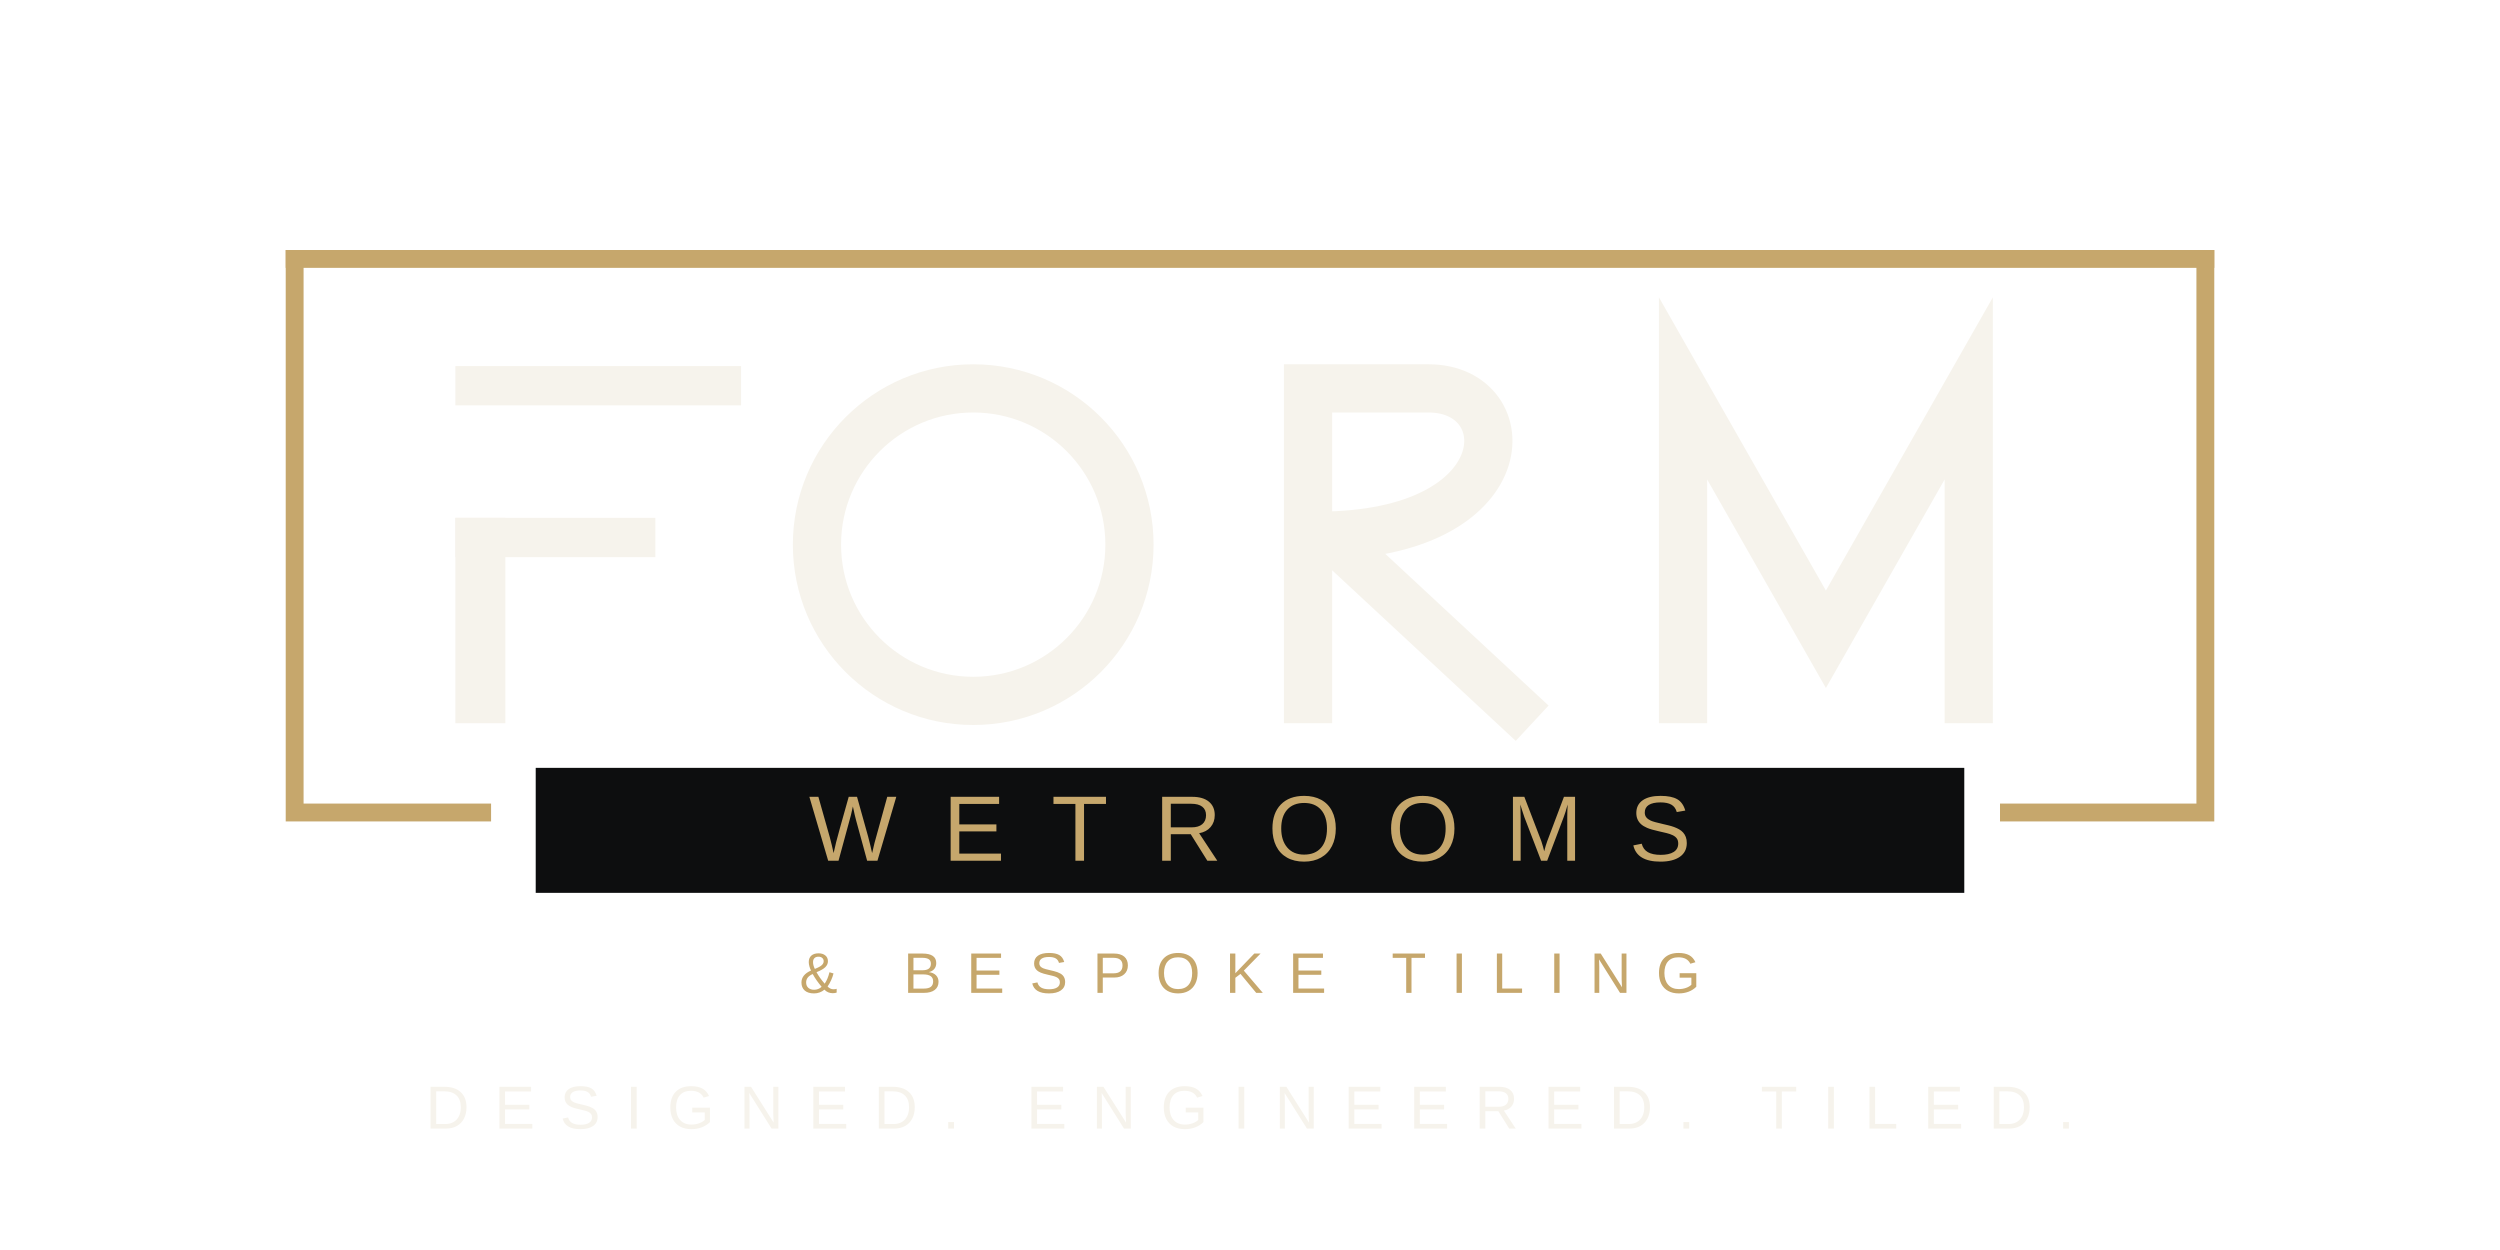
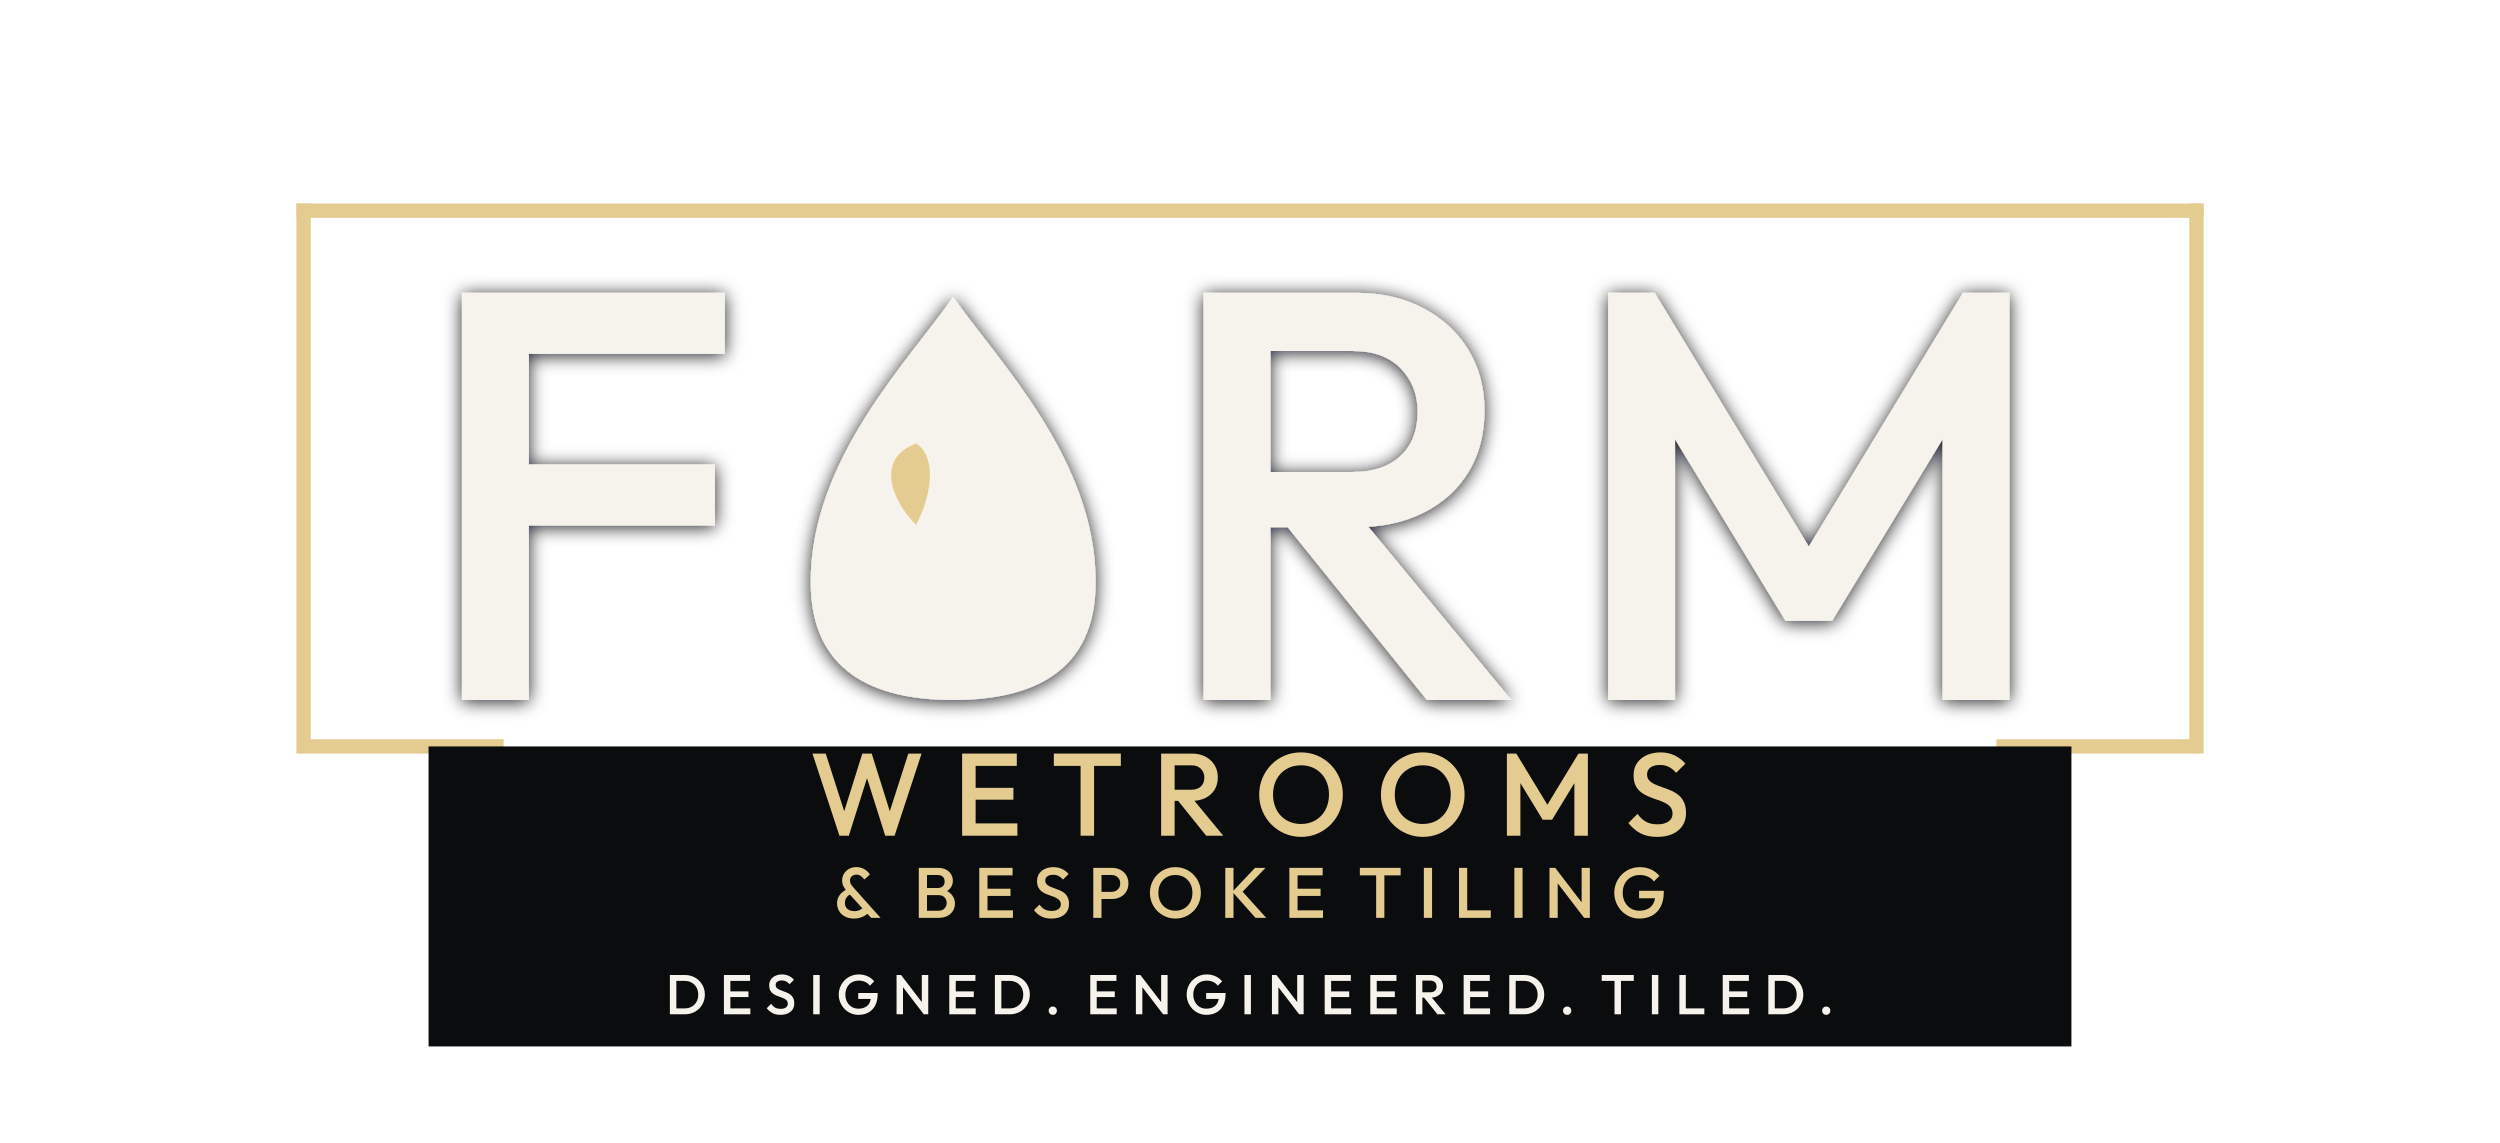
- <svg xmlns="http://www.w3.org/2000/svg" viewBox="0 0 1400 700" role="img" aria-labelledby="title desc">
-   <rect width="1400" height="700" fill="none" />
-   <g fill="none" stroke="#c6a76c" stroke-width="10" stroke-linecap="square">
-     <path d="M165 145 H1235" />
-     <path d="M165 145 V455 H270" />
-     <path d="M1235 145 V455 H1125" />
+ <svg xmlns="http://www.w3.org/2000/svg" viewBox="0 0 1400 640" role="img" aria-labelledby="title desc">
+   <defs>
+     <filter id="halo" x="-25%" y="-35%" width="150%" height="170%">
+       <feDropShadow dx="0" dy="1" stdDeviation="5" flood-color="#050607" flood-opacity=".88" />
+     </filter>
+   </defs>
+   <rect width="1400" height="640" fill="none" />
+   <g fill="none" stroke="#e4cc90" stroke-width="8" stroke-linecap="square">
+     <path d="M170 118 H1230" />
+     <path d="M170 118 V418 H278" />
+     <path d="M1230 118 V418 H1122" />
  </g>
-   <g fill="#f6f3ec">
-     <rect x="255" y="205" width="160" height="22" />
-     <rect x="255" y="290" width="28" height="115" />
-     <rect x="255" y="290" width="112" height="22" />
+   <g filter="url(#halo)">
+     <path fill="#f6f3ec" d="M258.697 392.0V164.0H296.154V392.0ZM284.429 294.286V260.086H400.383V294.286ZM284.429 198.2V164.0H405.92V198.2Z" />
+     <path fill="#f6f3ec" d="M 533.78,166.28 C 508.24,202.76 453.98,257.48 453.98,325.88 C 453.98,376.04 489.09,392.00 533.78,392.00 C 578.47,392.00 613.58,376.04 613.58,325.88 C 613.58,257.48 559.31,202.76 533.78,166.28 Z" />
+     <path fill="#e4cc90" d="M 513.03,248.36 C 490.69,256.57 498.51,279.37 513.03,293.96 C 524.20,272.07 522.41,253.83 513.03,248.36 Z" />
+     <path fill="#f6f3ec" d="M699.743 295.263V264.32H757.394Q774.657 264.32 784.266 255.363Q793.874 246.406 793.874 230.446Q793.874 216.114 784.429 206.343Q774.983 196.571 757.72 196.571H699.743V164.0H759.349Q780.846 164.0 797.131 172.631Q813.417 181.263 822.374 196.083Q831.331 210.903 831.331 229.794Q831.331 249.663 822.374 264.32Q813.417 278.977 797.131 287.12Q780.846 295.263 759.349 295.263ZM674.011 392.0V164.0H711.469V392.0ZM799.086 392.0 719.286 292.983 754.137 280.28 846.314 392.0Z" />
+     <path fill="#f6f3ec" d="M900.56 392.0V164.0H926.617L1021.4 320.017H1004.463L1099.246 164.0H1125.303V392.0H1087.846V229.794L1096.314 232.074L1025.96 347.703H999.903L929.549 232.074L938.017 229.794V392.0Z" />
  </g>
-   <g fill="none" stroke="#f6f3ec" stroke-width="27" stroke-linejoin="miter" stroke-linecap="butt">
-     <circle cx="545" cy="305" r="87.5" />
-     <path d="M732.5 405 V217.5 H800 C852 217.5 852 300 738 300 M745 300 L858 405" />
-     <path d="M942.5 405 V217.5 L1022.5 358 L1102.5 217.5 V405" />
+   <rect x="240" y="418" width="920" height="168" fill="#0b0c0d" />
+   <g>
+     <path fill="#e4cc90" d="M470.087 468.0 454.973 422.0H462.399L473.767 457.42H471.796L482.901 422.0H488.159L499.264 457.42H497.293L508.661 422.0H516.087L500.973 468.0H495.716L484.544 432.646H486.516L475.344 468.0Z" />
+     <path fill="#e4cc90" d="M538.79 468.0V422.0H546.347V468.0ZM543.981 468.0V461.1H569.741V468.0ZM543.981 447.826V441.189H567.507V447.826ZM543.981 428.9V422.0H569.413V428.9Z" />
+     <path fill="#e4cc90" d="M605.127 468.0V423.314H612.684V468.0ZM590.144 428.9V422.0H627.667V428.9Z" />
+     <path fill="#e4cc90" d="M655.43 448.483V442.24H667.061Q670.544 442.24 672.483 440.433Q674.421 438.626 674.421 435.406Q674.421 432.514 672.516 430.543Q670.61 428.571 667.127 428.571H655.43V422.0H667.456Q671.793 422.0 675.079 423.741Q678.364 425.483 680.171 428.473Q681.979 431.463 681.979 435.274Q681.979 439.283 680.171 442.24Q678.364 445.197 675.079 446.84Q671.793 448.483 667.456 448.483ZM650.239 468.0V422.0H657.796V468.0ZM675.473 468.0 659.373 448.023 666.404 445.46 685.001 468.0Z" />
+     <path fill="#e4cc90" d="M728.667 468.657Q723.739 468.657 719.467 466.817Q715.196 464.977 711.976 461.724Q708.756 458.471 706.949 454.167Q705.141 449.863 705.141 444.934Q705.141 440.006 706.949 435.734Q708.756 431.463 711.943 428.21Q715.13 424.957 719.369 423.15Q723.607 421.343 728.536 421.343Q733.464 421.343 737.703 423.15Q741.941 424.957 745.161 428.21Q748.381 431.463 750.189 435.767Q751.996 440.071 751.996 445.0Q751.996 449.929 750.189 454.233Q748.381 458.537 745.194 461.757Q742.007 464.977 737.769 466.817Q733.53 468.657 728.667 468.657ZM728.536 461.429Q733.201 461.429 736.717 459.326Q740.233 457.223 742.237 453.51Q744.241 449.797 744.241 444.934Q744.241 441.32 743.091 438.33Q741.941 435.34 739.839 433.139Q737.736 430.937 734.877 429.754Q732.019 428.571 728.536 428.571Q723.936 428.571 720.42 430.641Q716.904 432.711 714.9 436.391Q712.896 440.071 712.896 444.934Q712.896 448.549 714.046 451.604Q715.196 454.66 717.266 456.829Q719.336 458.997 722.227 460.213Q725.119 461.429 728.536 461.429Z" />
+     <path fill="#e4cc90" d="M796.844 468.657Q791.916 468.657 787.644 466.817Q783.373 464.977 780.153 461.724Q776.933 458.471 775.126 454.167Q773.319 449.863 773.319 444.934Q773.319 440.006 775.126 435.734Q776.933 431.463 780.12 428.21Q783.307 424.957 787.546 423.15Q791.784 421.343 796.713 421.343Q801.641 421.343 805.88 423.15Q810.119 424.957 813.339 428.21Q816.559 431.463 818.366 435.767Q820.173 440.071 820.173 445.0Q820.173 449.929 818.366 454.233Q816.559 458.537 813.371 461.757Q810.184 464.977 805.946 466.817Q801.707 468.657 796.844 468.657ZM796.713 461.429Q801.379 461.429 804.894 459.326Q808.41 457.223 810.414 453.51Q812.419 449.797 812.419 444.934Q812.419 441.32 811.269 438.33Q810.119 435.34 808.016 433.139Q805.913 430.937 803.054 429.754Q800.196 428.571 796.713 428.571Q792.113 428.571 788.597 430.641Q785.081 432.711 783.077 436.391Q781.073 440.071 781.073 444.934Q781.073 448.549 782.223 451.604Q783.373 454.66 785.443 456.829Q787.513 458.997 790.404 460.213Q793.296 461.429 796.713 461.429Z" />
+     <path fill="#e4cc90" d="M843.861 468.0V422.0H849.119L868.241 453.477H864.824L883.947 422.0H889.204V468.0H881.647V435.274L883.356 435.734L869.161 459.063H863.904L849.71 435.734L851.419 435.274V468.0Z" />
+     <path fill="#e4cc90" d="M928.007 468.657Q922.553 468.657 918.741 466.686Q914.93 464.714 911.907 460.903L917.033 455.777Q918.939 458.537 921.567 460.081Q924.196 461.626 928.27 461.626Q932.081 461.626 934.349 460.049Q936.616 458.471 936.616 455.711Q936.616 453.411 935.433 451.966Q934.25 450.52 932.311 449.567Q930.373 448.614 928.04 447.859Q925.707 447.103 923.374 446.15Q921.041 445.197 919.103 443.751Q917.164 442.306 915.981 440.006Q914.799 437.706 914.799 434.157Q914.799 430.083 916.803 427.224Q918.807 424.366 922.224 422.854Q925.641 421.343 929.847 421.343Q934.381 421.343 937.963 423.117Q941.544 424.891 943.779 427.651L938.653 432.777Q936.681 430.543 934.546 429.459Q932.41 428.374 929.65 428.374Q926.233 428.374 924.294 429.754Q922.356 431.134 922.356 433.631Q922.356 435.734 923.539 437.016Q924.721 438.297 926.66 439.184Q928.599 440.071 930.931 440.86Q933.264 441.649 935.597 442.634Q937.93 443.62 939.869 445.164Q941.807 446.709 942.99 449.14Q944.173 451.571 944.173 455.251Q944.173 461.429 939.803 465.043Q935.433 468.657 928.007 468.657Z" />
+     <path fill="#e4cc90" d="M487.84 514.0 474.56 499.48Q473.08 497.84 472.34 496.36Q471.6 494.88 471.6 493.08Q471.6 490.96 472.64 489.26Q473.68 487.56 475.48 486.56Q477.28 485.56 479.6 485.56Q481.36 485.56 482.8 486.14Q484.24 486.72 485.34 487.66Q486.44 488.6 487.16 489.72L484.0 492.52Q483.12 491.32 482.1 490.56Q481.08 489.8 479.6 489.8Q478.08 489.8 477.04 490.7Q476.0 491.6 476.0 492.96Q476.0 494.32 476.56 495.2Q477.12 496.08 478.12 497.24L493.12 514.0ZM478.28 514.4Q475.4 514.4 473.26 513.3Q471.12 512.2 469.94 510.26Q468.76 508.32 468.76 505.84Q468.76 503.32 470.14 501.32Q471.52 499.32 474.2 498.08L476.24 500.76Q474.76 501.56 473.96 502.74Q473.16 503.92 473.16 505.72Q473.16 507.16 473.82 508.16Q474.48 509.16 475.68 509.7Q476.88 510.24 478.44 510.24Q480.48 510.24 481.82 509.4Q483.16 508.56 483.84 507.4L486.72 510.76Q485.88 511.8 484.56 512.62Q483.24 513.44 481.64 513.92Q480.04 514.4 478.28 514.4Z" />
+     <path fill="#e4cc90" d="M517.68 514.0V510.0H525.72Q527.84 510.0 529.0 508.68Q530.16 507.36 530.16 505.64Q530.16 504.48 529.64 503.48Q529.12 502.48 528.12 501.88Q527.12 501.28 525.72 501.28H517.68V497.28H525.04Q526.84 497.28 527.92 496.36Q529.0 495.44 529.0 493.64Q529.0 491.84 527.92 490.92Q526.84 490.0 525.04 490.0H517.68V486.0H525.16Q528.0 486.0 529.88 487.04Q531.76 488.08 532.68 489.72Q533.6 491.36 533.6 493.24Q533.6 495.44 532.38 497.12Q531.16 498.8 528.8 499.84L529.16 498.4Q531.8 499.48 533.28 501.44Q534.76 503.4 534.76 506.04Q534.76 508.2 533.7 510.0Q532.64 511.8 530.58 512.9Q528.52 514.0 525.52 514.0ZM514.52 514.0V486.0H519.12V514.0Z" />
+     <path fill="#e4cc90" d="M548.4 514.0V486.0H553V514.0ZM551.56 514.0V509.8H567.24V514.0ZM551.56 501.72V497.68H565.88V501.72ZM551.56 490.2V486.0H567.04V490.2Z" />
+     <path fill="#e4cc90" d="M588.8 514.4Q585.48 514.4 583.16 513.2Q580.84 512.0 579 509.68L582.12 506.56Q583.28 508.24 584.88 509.18Q586.48 510.12 588.96 510.12Q591.28 510.12 592.66 509.16Q594.04 508.2 594.04 506.52Q594.04 505.12 593.32 504.24Q592.6 503.36 591.42 502.78Q590.24 502.2 588.82 501.74Q587.4 501.28 585.98 500.7Q584.56 500.12 583.38 499.24Q582.2 498.36 581.48 496.96Q580.76 495.56 580.76 493.4Q580.76 490.92 581.98 489.18Q583.2 487.44 585.28 486.52Q587.36 485.6 589.92 485.6Q592.68 485.6 594.86 486.68Q597.04 487.76 598.4 489.44L595.28 492.56Q594.08 491.2 592.78 490.54Q591.48 489.88 589.8 489.88Q587.72 489.88 586.54 490.72Q585.36 491.56 585.36 493.08Q585.36 494.36 586.08 495.14Q586.8 495.92 587.98 496.46Q589.16 497.0 590.58 497.48Q592 497.96 593.42 498.56Q594.84 499.16 596.02 500.1Q597.2 501.04 597.92 502.52Q598.64 504.0 598.64 506.24Q598.64 510.0 595.98 512.2Q593.32 514.4 588.8 514.4Z" />
+     <path fill="#e4cc90" d="M615.4 503.44V499.44H622.4Q623.84 499.44 624.94 498.86Q626.04 498.28 626.68 497.22Q627.32 496.16 627.32 494.72Q627.32 493.28 626.68 492.22Q626.04 491.16 624.94 490.58Q623.84 490.0 622.4 490.0H615.4V486.0H622.64Q625.28 486.0 627.38 487.08Q629.48 488.16 630.7 490.12Q631.92 492.08 631.92 494.72Q631.92 497.36 630.7 499.32Q629.48 501.28 627.38 502.36Q625.28 503.44 622.64 503.44ZM612.24 514.0V486.0H616.84V514.0Z" />
+     <path fill="#e4cc90" d="M658.28 514.4Q655.28 514.4 652.68 513.28Q650.08 512.16 648.12 510.18Q646.16 508.2 645.06 505.58Q643.96 502.96 643.96 499.96Q643.96 496.96 645.06 494.36Q646.16 491.76 648.1 489.78Q650.04 487.8 652.62 486.7Q655.2 485.6 658.2 485.6Q661.2 485.6 663.78 486.7Q666.36 487.8 668.32 489.78Q670.28 491.76 671.38 494.38Q672.48 497.0 672.48 500.0Q672.48 503.0 671.38 505.62Q670.28 508.24 668.34 510.2Q666.4 512.16 663.82 513.28Q661.24 514.4 658.28 514.4ZM658.2 510.0Q661.04 510.0 663.18 508.72Q665.32 507.44 666.54 505.18Q667.76 502.92 667.76 499.96Q667.76 497.76 667.06 495.94Q666.36 494.12 665.08 492.78Q663.8 491.44 662.06 490.72Q660.32 490.0 658.2 490.0Q655.4 490.0 653.26 491.26Q651.12 492.52 649.9 494.76Q648.68 497.0 648.68 499.96Q648.68 502.16 649.38 504.02Q650.08 505.88 651.34 507.2Q652.6 508.52 654.36 509.26Q656.12 510.0 658.2 510.0Z" />
+     <path fill="#e4cc90" d="M703.08 514.0 690.12 499.4 702.8 486.0H708.68L694.68 500.56V498.04L709.08 514.0ZM686.16 514.0V486.0H690.76V514.0Z" />
+     <path fill="#e4cc90" d="M722.04 514.0V486.0H726.64V514.0ZM725.2 514.0V509.8H740.88V514.0ZM725.2 501.72V497.68H739.52V501.72ZM725.2 490.2V486.0H740.68V490.2Z" />
+     <path fill="#e4cc90" d="M770.64 514.0V486.8H775.24V514.0ZM761.52 490.2V486.0H784.36V490.2Z" />
+     <path fill="#e4cc90" d="M797.36 514.0V486.0H801.96V514.0Z" />
+     <path fill="#e4cc90" d="M817.04 514.0V486.0H821.64V514.0ZM820.2 514.0V509.8H834.84V514.0Z" />
+     <path fill="#e4cc90" d="M848.04 514.0V486.0H852.64V514.0Z" />
+     <path fill="#e4cc90" d="M867.72 514.0V486.0H870.92L872.32 491.28V514.0ZM887.12 514.0 870.36 492.12 870.92 486.0 887.68 507.88ZM887.12 514.0 885.72 509.08V486.0H890.32V514.0Z" />
+     <path fill="#e4cc90" d="M918.04 514.4Q915.16 514.4 912.6 513.28Q910.04 512.16 908.12 510.18Q906.2 508.2 905.1 505.58Q904 502.96 904 499.96Q904 496.96 905.1 494.36Q906.2 491.76 908.14 489.78Q910.08 487.8 912.7 486.7Q915.32 485.6 918.36 485.6Q921.68 485.6 924.52 486.88Q927.36 488.16 929.28 490.52L926.16 493.64Q924.92 491.88 922.84 490.94Q920.76 490.0 918.36 490.0Q915.48 490.0 913.3 491.26Q911.12 492.52 909.92 494.76Q908.72 497.0 908.72 499.96Q908.72 502.92 909.94 505.18Q911.16 507.44 913.24 508.72Q915.32 510.0 917.96 510.0Q920.76 510.0 922.78 508.98Q924.8 507.96 925.88 505.94Q926.96 503.92 926.96 500.96L929.84 503.04H917.88V498.84H931.72V499.48Q931.72 504.48 929.94 507.8Q928.16 511.12 925.08 512.76Q922 514.4 918.04 514.4Z" />
+     <path fill="#f6f3ec" d="M377.619 568.0V564.7H383.401Q385.664 564.7 387.377 563.726Q389.09 562.751 390.049 561.007Q391.007 559.263 391.007 556.969Q391.007 554.706 390.033 552.977Q389.059 551.249 387.346 550.274Q385.633 549.3 383.401 549.3H377.619V546.0H383.496Q385.884 546.0 387.927 546.833Q389.97 547.666 391.494 549.159Q393.019 550.651 393.867 552.647Q394.716 554.643 394.716 557.0Q394.716 559.326 393.867 561.337Q393.019 563.349 391.51 564.841Q390.001 566.334 387.959 567.167Q385.916 568.0 383.559 568.0ZM375.136 568.0V546.0H378.75V568.0Z" />
+     <path fill="#f6f3ec" d="M405.393 568.0V546.0H409.007V568.0ZM407.876 568.0V564.7H420.196V568.0ZM407.876 558.351V555.177H419.127V558.351ZM407.876 549.3V546.0H420.039V549.3Z" />
+     <path fill="#f6f3ec" d="M437.064 568.314Q434.456 568.314 432.633 567.371Q430.81 566.429 429.364 564.606L431.816 562.154Q432.727 563.474 433.984 564.213Q435.241 564.951 437.19 564.951Q439.013 564.951 440.097 564.197Q441.181 563.443 441.181 562.123Q441.181 561.023 440.616 560.331Q440.05 559.64 439.123 559.184Q438.196 558.729 437.08 558.367Q435.964 558.006 434.849 557.55Q433.733 557.094 432.806 556.403Q431.879 555.711 431.313 554.611Q430.747 553.511 430.747 551.814Q430.747 549.866 431.706 548.499Q432.664 547.131 434.299 546.409Q435.933 545.686 437.944 545.686Q440.113 545.686 441.826 546.534Q443.539 547.383 444.607 548.703L442.156 551.154Q441.213 550.086 440.191 549.567Q439.17 549.049 437.85 549.049Q436.216 549.049 435.289 549.709Q434.361 550.369 434.361 551.563Q434.361 552.569 434.927 553.181Q435.493 553.794 436.42 554.219Q437.347 554.643 438.463 555.02Q439.579 555.397 440.694 555.869Q441.81 556.34 442.737 557.079Q443.664 557.817 444.23 558.98Q444.796 560.143 444.796 561.903Q444.796 564.857 442.706 566.586Q440.616 568.314 437.064 568.314Z" />
+     <path fill="#f6f3ec" d="M455.41 568.0V546.0H459.024V568.0Z" />
+     <path fill="#f6f3ec" d="M480.733 568.314Q478.47 568.314 476.459 567.434Q474.447 566.554 472.939 564.999Q471.43 563.443 470.566 561.384Q469.701 559.326 469.701 556.969Q469.701 554.611 470.566 552.569Q471.43 550.526 472.954 548.97Q474.479 547.414 476.537 546.55Q478.596 545.686 480.984 545.686Q483.593 545.686 485.824 546.691Q488.056 547.697 489.564 549.551L487.113 552.003Q486.139 550.62 484.504 549.881Q482.87 549.143 480.984 549.143Q478.721 549.143 477.009 550.133Q475.296 551.123 474.353 552.883Q473.41 554.643 473.41 556.969Q473.41 559.294 474.369 561.07Q475.327 562.846 476.961 563.851Q478.596 564.857 480.67 564.857Q482.87 564.857 484.457 564.056Q486.044 563.254 486.893 561.667Q487.741 560.08 487.741 557.754L490.004 559.389H480.607V556.089H491.481V556.591Q491.481 560.52 490.083 563.129Q488.684 565.737 486.264 567.026Q483.844 568.314 480.733 568.314Z" />
+     <path fill="#f6f3ec" d="M502.064 568.0V546.0H504.579L505.679 550.149V568.0ZM517.307 568.0 504.139 550.809 504.579 546.0 517.747 563.191ZM517.307 568.0 516.207 564.134V546.0H519.821V568.0Z" />
+     <path fill="#f6f3ec" d="M531.599 568.0V546.0H535.213V568.0ZM534.081 568.0V564.7H546.401V568.0ZM534.081 558.351V555.177H545.333V558.351ZM534.081 549.3V546.0H546.244V549.3Z" />
+     <path fill="#f6f3ec" d="M559.624 568.0V564.7H565.407Q567.67 564.7 569.383 563.726Q571.096 562.751 572.054 561.007Q573.013 559.263 573.013 556.969Q573.013 554.706 572.039 552.977Q571.064 551.249 569.351 550.274Q567.639 549.3 565.407 549.3H559.624V546.0H565.501Q567.89 546.0 569.933 546.833Q571.976 547.666 573.5 549.159Q575.024 550.651 575.873 552.647Q576.721 554.643 576.721 557.0Q576.721 559.326 575.873 561.337Q575.024 563.349 573.516 564.841Q572.007 566.334 569.964 567.167Q567.921 568.0 565.564 568.0ZM557.141 568.0V546.0H560.756V568.0Z" />
+     <path fill="#f6f3ec" d="M589.567 568.314Q588.561 568.314 587.917 567.639Q587.273 566.963 587.273 565.989Q587.273 564.983 587.917 564.323Q588.561 563.663 589.567 563.663Q590.573 563.663 591.217 564.323Q591.861 564.983 591.861 565.989Q591.861 566.963 591.217 567.639Q590.573 568.314 589.567 568.314Z" />
+     <path fill="#f6f3ec" d="M610.553 568.0V546.0H614.167V568.0ZM613.036 568.0V564.7H625.356V568.0ZM613.036 558.351V555.177H624.287V558.351ZM613.036 549.3V546.0H625.199V549.3Z" />
+     <path fill="#f6f3ec" d="M636.096 568.0V546.0H638.61L639.71 550.149V568.0ZM651.339 568.0 638.17 550.809 638.61 546.0 651.779 563.191ZM651.339 568.0 650.239 564.134V546.0H653.853V568.0Z" />
+     <path fill="#f6f3ec" d="M675.561 568.314Q673.299 568.314 671.287 567.434Q669.276 566.554 667.767 564.999Q666.259 563.443 665.394 561.384Q664.53 559.326 664.53 556.969Q664.53 554.611 665.394 552.569Q666.259 550.526 667.783 548.97Q669.307 547.414 671.366 546.55Q673.424 545.686 675.813 545.686Q678.421 545.686 680.653 546.691Q682.884 547.697 684.393 549.551L681.941 552.003Q680.967 550.62 679.333 549.881Q677.699 549.143 675.813 549.143Q673.55 549.143 671.837 550.133Q670.124 551.123 669.181 552.883Q668.239 554.643 668.239 556.969Q668.239 559.294 669.197 561.07Q670.156 562.846 671.79 563.851Q673.424 564.857 675.499 564.857Q677.699 564.857 679.286 564.056Q680.873 563.254 681.721 561.667Q682.57 560.08 682.57 557.754L684.833 559.389H675.436V556.089H686.31V556.591Q686.31 560.52 684.911 563.129Q683.513 565.737 681.093 567.026Q678.673 568.314 675.561 568.314Z" />
+     <path fill="#f6f3ec" d="M696.893 568.0V546.0H700.507V568.0Z" />
+     <path fill="#f6f3ec" d="M712.284 568.0V546.0H714.799L715.899 550.149V568.0ZM727.527 568.0 714.359 550.809 714.799 546.0 727.967 563.191ZM727.527 568.0 726.427 564.134V546.0H730.041V568.0Z" />
+     <path fill="#f6f3ec" d="M741.819 568.0V546.0H745.433V568.0ZM744.301 568.0V564.7H756.621V568.0ZM744.301 558.351V555.177H755.553V558.351ZM744.301 549.3V546.0H756.464V549.3Z" />
+     <path fill="#f6f3ec" d="M767.361 568.0V546.0H770.976V568.0ZM769.844 568.0V564.7H782.164V568.0ZM769.844 558.351V555.177H781.096V558.351ZM769.844 549.3V546.0H782.007V549.3Z" />
+     <path fill="#f6f3ec" d="M795.387 558.666V555.68H800.95Q802.616 555.68 803.543 554.816Q804.47 553.951 804.47 552.411Q804.47 551.029 803.559 550.086Q802.647 549.143 800.981 549.143H795.387V546.0H801.139Q803.213 546.0 804.784 546.833Q806.356 547.666 807.22 549.096Q808.084 550.526 808.084 552.349Q808.084 554.266 807.22 555.68Q806.356 557.094 804.784 557.88Q803.213 558.666 801.139 558.666ZM792.904 568.0V546.0H796.519V568.0ZM804.973 568.0 797.273 558.446 800.636 557.22 809.53 568.0Z" />
+     <path fill="#f6f3ec" d="M819.641 568.0V546.0H823.256V568.0ZM822.124 568.0V564.7H834.444V568.0ZM822.124 558.351V555.177H833.376V558.351ZM822.124 549.3V546.0H834.287V549.3Z" />
+     <path fill="#f6f3ec" d="M847.667 568.0V564.7H853.45Q855.713 564.7 857.426 563.726Q859.139 562.751 860.097 561.007Q861.056 559.263 861.056 556.969Q861.056 554.706 860.081 552.977Q859.107 551.249 857.394 550.274Q855.681 549.3 853.45 549.3H847.667V546.0H853.544Q855.933 546.0 857.976 546.833Q860.019 547.666 861.543 549.159Q863.067 550.651 863.916 552.647Q864.764 554.643 864.764 557.0Q864.764 559.326 863.916 561.337Q863.067 563.349 861.559 564.841Q860.05 566.334 858.007 567.167Q855.964 568.0 853.607 568.0ZM845.184 568.0V546.0H848.799V568.0Z" />
+     <path fill="#f6f3ec" d="M877.61 568.314Q876.604 568.314 875.96 567.639Q875.316 566.963 875.316 565.989Q875.316 564.983 875.96 564.323Q876.604 563.663 877.61 563.663Q878.616 563.663 879.26 564.323Q879.904 564.983 879.904 565.989Q879.904 566.963 879.26 567.639Q878.616 568.314 877.61 568.314Z" />
+     <path fill="#f6f3ec" d="M904.127 568.0V546.629H907.741V568.0ZM896.961 549.3V546.0H914.907V549.3Z" />
+     <path fill="#f6f3ec" d="M925.05 568.0V546.0H928.664V568.0Z" />
+     <path fill="#f6f3ec" d="M940.441 568.0V546.0H944.056V568.0ZM942.924 568.0V564.7H954.427V568.0Z" />
+     <path fill="#f6f3ec" d="M964.727 568.0V546.0H968.341V568.0ZM967.21 568.0V564.7H979.53V568.0ZM967.21 558.351V555.177H978.461V558.351ZM967.21 549.3V546.0H979.373V549.3Z" />
+     <path fill="#f6f3ec" d="M992.753 568.0V564.7H998.536Q1000.799 564.7 1002.511 563.726Q1004.224 562.751 1005.183 561.007Q1006.141 559.263 1006.141 556.969Q1006.141 554.706 1005.167 552.977Q1004.193 551.249 1002.48 550.274Q1000.767 549.3 998.536 549.3H992.753V546.0H998.63Q1001.019 546.0 1003.061 546.833Q1005.104 547.666 1006.629 549.159Q1008.153 550.651 1009.001 552.647Q1009.85 554.643 1009.85 557.0Q1009.85 559.326 1009.001 561.337Q1008.153 563.349 1006.644 564.841Q1005.136 566.334 1003.093 567.167Q1001.05 568.0 998.693 568.0ZM990.27 568.0V546.0H993.884V568.0Z" />
+     <path fill="#f6f3ec" d="M1022.696 568.314Q1021.69 568.314 1021.046 567.639Q1020.401 566.963 1020.401 565.989Q1020.401 564.983 1021.046 564.323Q1021.69 563.663 1022.696 563.663Q1023.701 563.663 1024.346 564.323Q1024.99 564.983 1024.99 565.989Q1024.99 566.963 1024.346 567.639Q1023.701 568.314 1022.696 568.314Z" />
  </g>
-   <rect x="300" y="430" width="800" height="70" fill="#0d0e0f" />
-   <text x="700" y="482" text-anchor="middle" fill="#c6a76c" font-family="Arial, Helvetica, sans-serif" font-size="52" font-weight="300" letter-spacing="26">WETROOMS</text>
-   <text x="700" y="556" text-anchor="middle" fill="#c6a76c" font-family="Arial, Helvetica, sans-serif" font-size="32" font-weight="300" letter-spacing="14">&amp; BESPOKE TILING</text>
-   <text x="700" y="632" text-anchor="middle" fill="#f6f3ec" font-family="Arial, Helvetica, sans-serif" font-size="34" font-weight="500" letter-spacing="14">DESIGNED. ENGINEERED. TILED.</text>
</svg>
